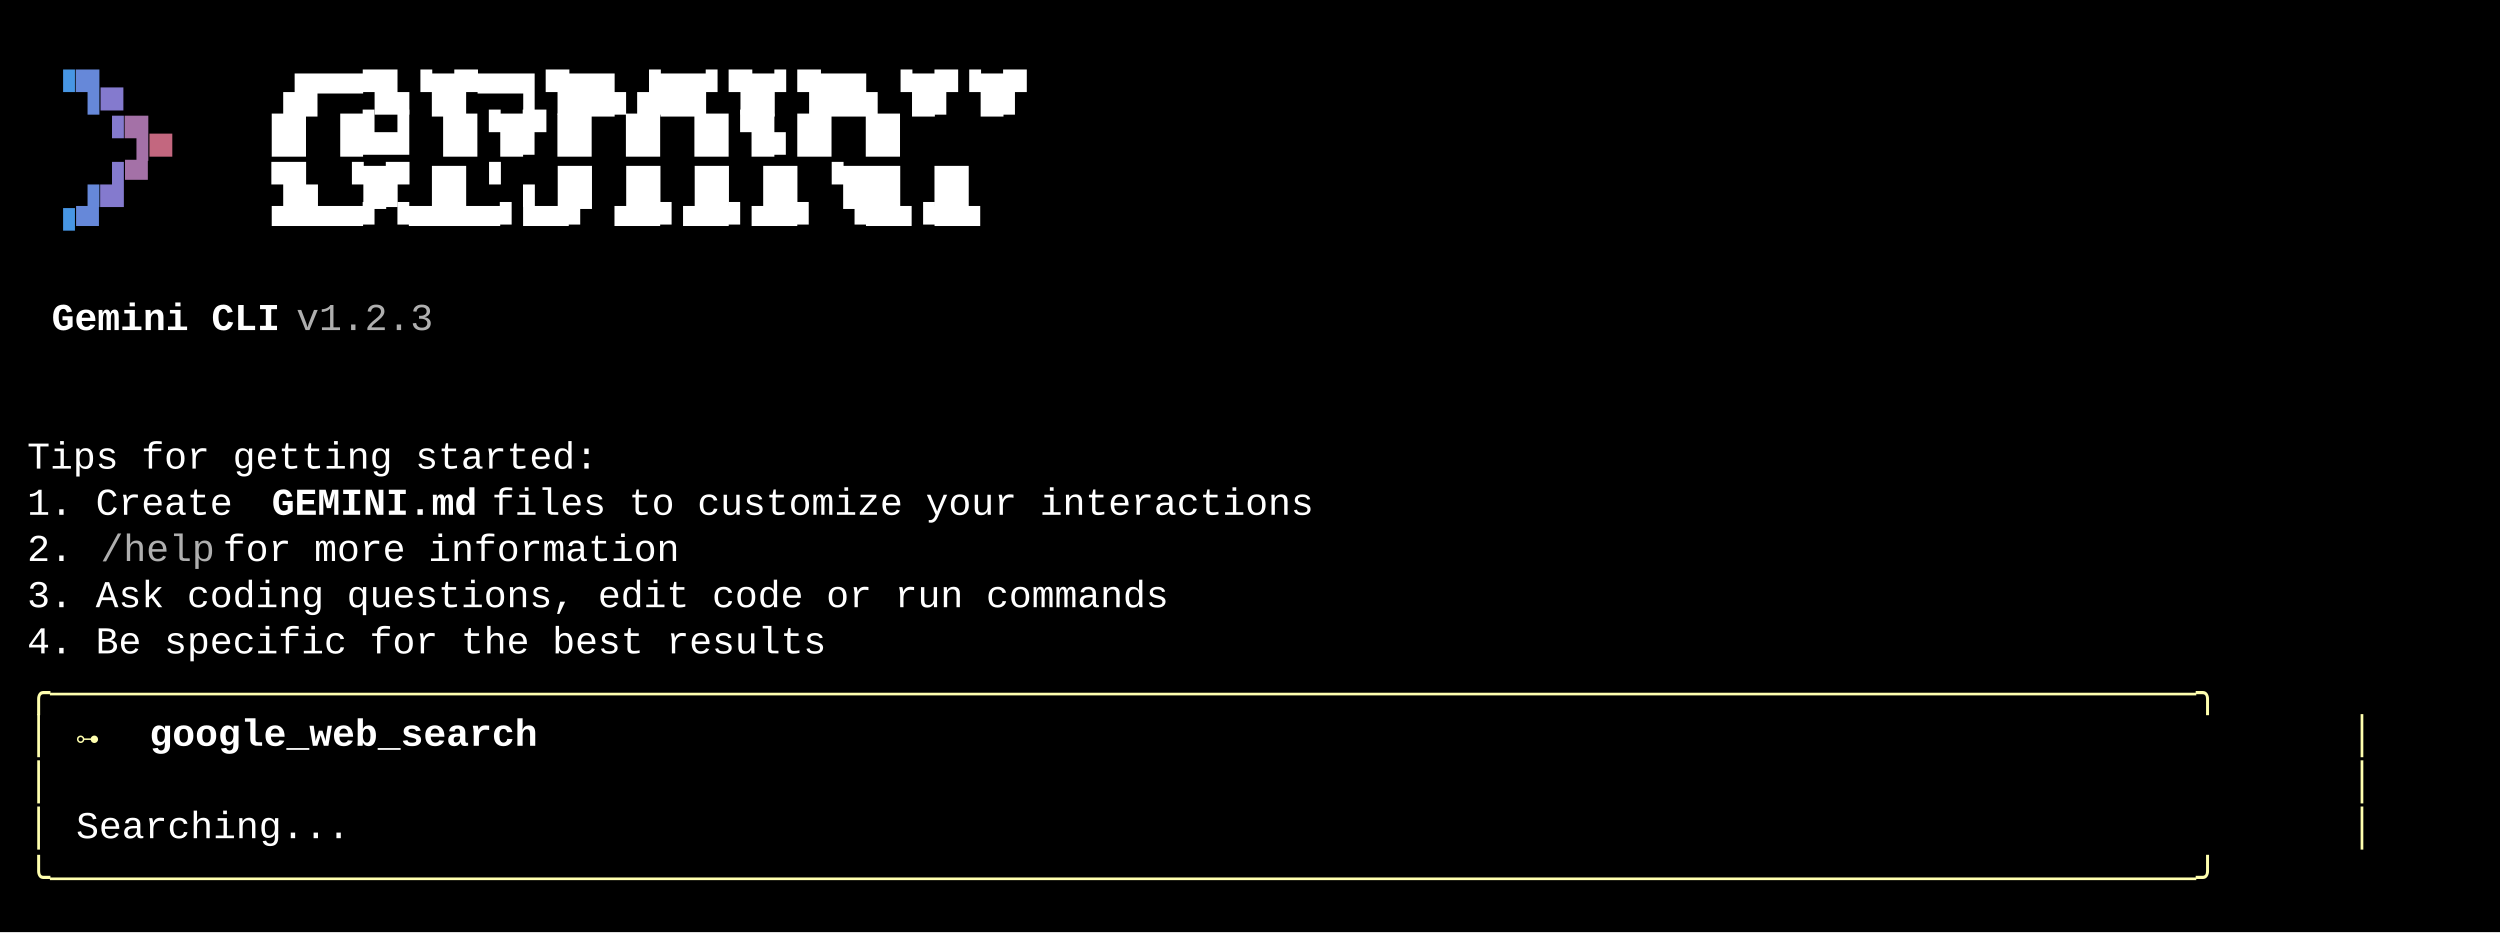
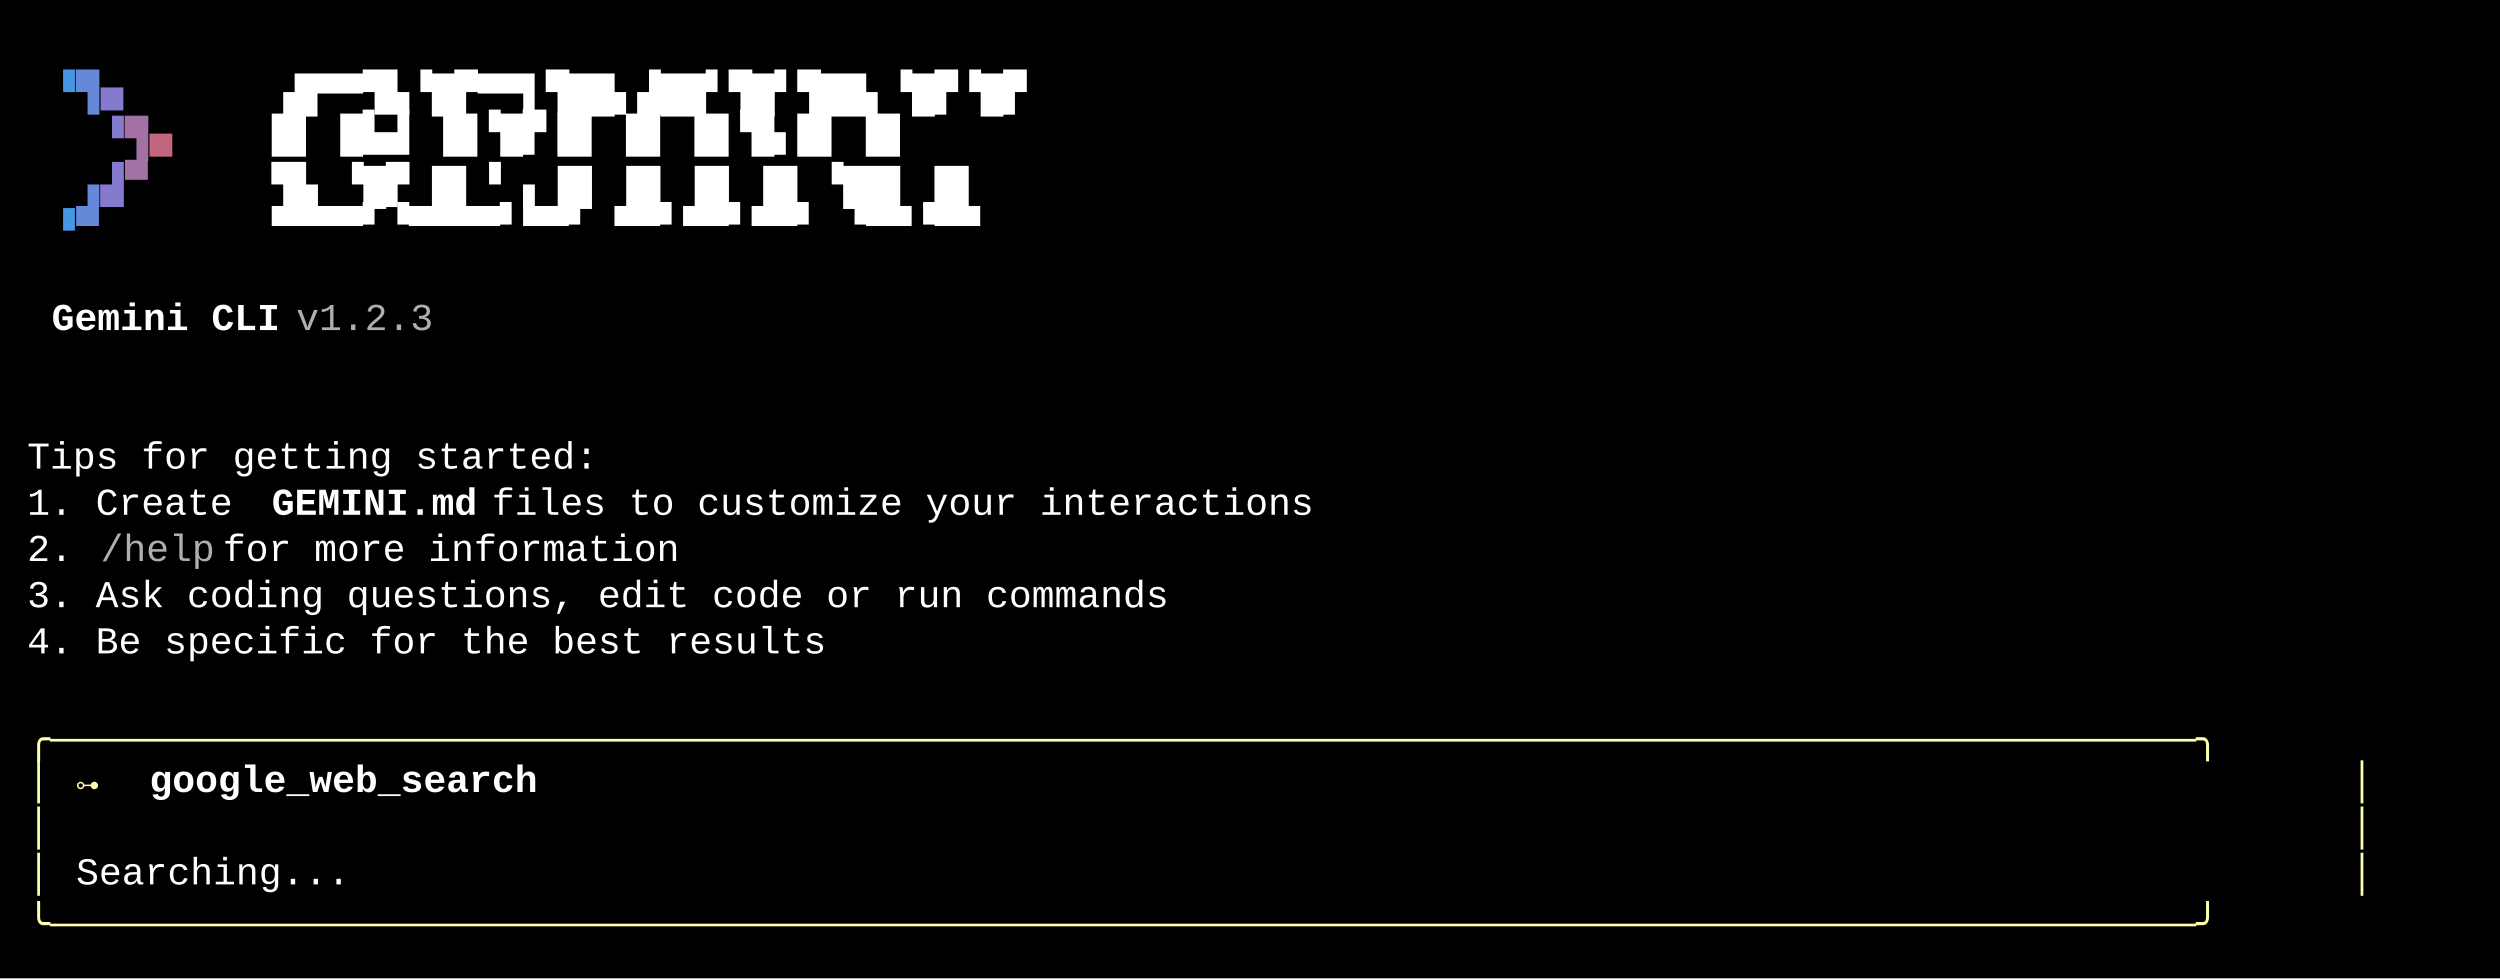
- <svg xmlns="http://www.w3.org/2000/svg" width="920" height="343" viewBox="0 0 920 343">
+ <svg xmlns="http://www.w3.org/2000/svg" width="920" height="360" viewBox="0 0 920 360">
  <style>
    text { font-family: Consolas, "Courier New", monospace; font-size: 14px; dominant-baseline: text-before-edge; white-space: pre; }
  </style>
-   <rect width="920" height="343" fill="#000000" />
+   <rect width="920" height="360" fill="#000000" />
  <g transform="translate(10, 10)">
    <text x="9" y="19" fill="#4796e4" textLength="9" lengthAdjust="spacingAndGlyphs">▝</text>
    <text x="18" y="19" fill="#6688d9" textLength="9" lengthAdjust="spacingAndGlyphs">▜</text>
    <text x="27" y="19" fill="#847ace" textLength="9" lengthAdjust="spacingAndGlyphs">▄</text>
    <text x="90" y="19" fill="#ffffff" textLength="297" lengthAdjust="spacingAndGlyphs">▗█▀▀▜▙▝█▛▀▀▌▜██▖▟██▘▜█▘▜██▖▝█▛▝█▛</text>
    <text x="27" y="36" fill="#847ace" textLength="9" lengthAdjust="spacingAndGlyphs">▝</text>
    <text x="36" y="36" fill="#a471a7" textLength="9" lengthAdjust="spacingAndGlyphs">▜</text>
    <text x="45" y="36" fill="#c3677f" textLength="9" lengthAdjust="spacingAndGlyphs">▄</text>
    <text x="90" y="36" fill="#ffffff" textLength="297" lengthAdjust="spacingAndGlyphs">█▌     █▙▟  ▐█▝█▛▐█ ▐█ ▐█▝█▖█▌ █▌</text>
    <text x="18" y="53" fill="#6688d9" textLength="9" lengthAdjust="spacingAndGlyphs">▗</text>
    <text x="27" y="53" fill="#847ace" textLength="9" lengthAdjust="spacingAndGlyphs">▟</text>
    <text x="36" y="53" fill="#a471a7" textLength="9" lengthAdjust="spacingAndGlyphs">▀</text>
    <text x="90" y="53" fill="#ffffff" textLength="297" lengthAdjust="spacingAndGlyphs">▜▙ ▝█▛ █▌▝ ▖▐█   ▐█ ▐█ ▐█ ▝██▌ █▌</text>
    <text x="9" y="70" fill="#4796e4" textLength="9" lengthAdjust="spacingAndGlyphs">▝</text>
    <text x="18" y="70" fill="#6688d9" textLength="9" lengthAdjust="spacingAndGlyphs">▀</text>
    <text x="90" y="70" fill="#ffffff" textLength="297" lengthAdjust="spacingAndGlyphs"> ▀▀▀▀▘▝▀▀▀▀▘▀▀▘  ▀▀▘▀▀▘▀▀▘ ▝▀▀▝▀▀</text>
    <text x="9" y="104" fill="#ffffff" textLength="90" lengthAdjust="spacingAndGlyphs" font-weight="bold">Gemini CLI</text>
    <text x="99" y="104" fill="#afafaf" textLength="63" lengthAdjust="spacingAndGlyphs"> v1.2.3</text>
    <text x="0" y="155" fill="#ffffff" textLength="225" lengthAdjust="spacingAndGlyphs">Tips for getting started:</text>
    <text x="0" y="172" fill="#ffffff" textLength="90" lengthAdjust="spacingAndGlyphs">1. Create </text>
    <text x="90" y="172" fill="#ffffff" textLength="81" lengthAdjust="spacingAndGlyphs" font-weight="bold">GEMINI.md</text>
    <text x="171" y="172" fill="#ffffff" textLength="333" lengthAdjust="spacingAndGlyphs"> files to customize your interactions</text>
    <text x="0" y="189" fill="#ffffff" textLength="27" lengthAdjust="spacingAndGlyphs">2. </text>
    <text x="27" y="189" fill="#afafaf" textLength="45" lengthAdjust="spacingAndGlyphs">/help</text>
    <text x="72" y="189" fill="#ffffff" textLength="189" lengthAdjust="spacingAndGlyphs"> for more information</text>
    <text x="0" y="206" fill="#ffffff" textLength="450" lengthAdjust="spacingAndGlyphs">3. Ask coding questions, edit code or run commands</text>
    <text x="0" y="223" fill="#ffffff" textLength="315" lengthAdjust="spacingAndGlyphs">4. Be specific for the best results</text>
-     <text x="0" y="240" fill="#ffffaf" textLength="864" lengthAdjust="spacingAndGlyphs">╭──────────────────────────────────────────────────────────────────────────────────────────────╮</text>
-     <text x="0" y="257" fill="#ffffaf" textLength="9" lengthAdjust="spacingAndGlyphs">│</text>
-     <text x="18" y="257" fill="#ffffaf" textLength="9" lengthAdjust="spacingAndGlyphs">⊶</text>
-     <text x="45" y="257" fill="#ffffff" textLength="153" lengthAdjust="spacingAndGlyphs" font-weight="bold">google_web_search</text>
-     <text x="855" y="257" fill="#ffffaf" textLength="9" lengthAdjust="spacingAndGlyphs">│</text>
+     <text x="0" y="257" fill="#ffffaf" textLength="864" lengthAdjust="spacingAndGlyphs">╭──────────────────────────────────────────────────────────────────────────────────────────────╮</text>
    <text x="0" y="274" fill="#ffffaf" textLength="9" lengthAdjust="spacingAndGlyphs">│</text>
+     <text x="18" y="274" fill="#ffffaf" textLength="9" lengthAdjust="spacingAndGlyphs">⊶</text>
+     <text x="45" y="274" fill="#ffffff" textLength="153" lengthAdjust="spacingAndGlyphs" font-weight="bold">google_web_search</text>
    <text x="855" y="274" fill="#ffffaf" textLength="9" lengthAdjust="spacingAndGlyphs">│</text>
    <text x="0" y="291" fill="#ffffaf" textLength="9" lengthAdjust="spacingAndGlyphs">│</text>
-     <text x="18" y="291" fill="#ffffff" textLength="108" lengthAdjust="spacingAndGlyphs">Searching...</text>
    <text x="855" y="291" fill="#ffffaf" textLength="9" lengthAdjust="spacingAndGlyphs">│</text>
-     <text x="0" y="308" fill="#ffffaf" textLength="864" lengthAdjust="spacingAndGlyphs">╰──────────────────────────────────────────────────────────────────────────────────────────────╯</text>
+     <text x="0" y="308" fill="#ffffaf" textLength="9" lengthAdjust="spacingAndGlyphs">│</text>
+     <text x="18" y="308" fill="#ffffff" textLength="108" lengthAdjust="spacingAndGlyphs">Searching...</text>
+     <text x="855" y="308" fill="#ffffaf" textLength="9" lengthAdjust="spacingAndGlyphs">│</text>
+     <text x="0" y="325" fill="#ffffaf" textLength="864" lengthAdjust="spacingAndGlyphs">╰──────────────────────────────────────────────────────────────────────────────────────────────╯</text>
  </g>
</svg>
